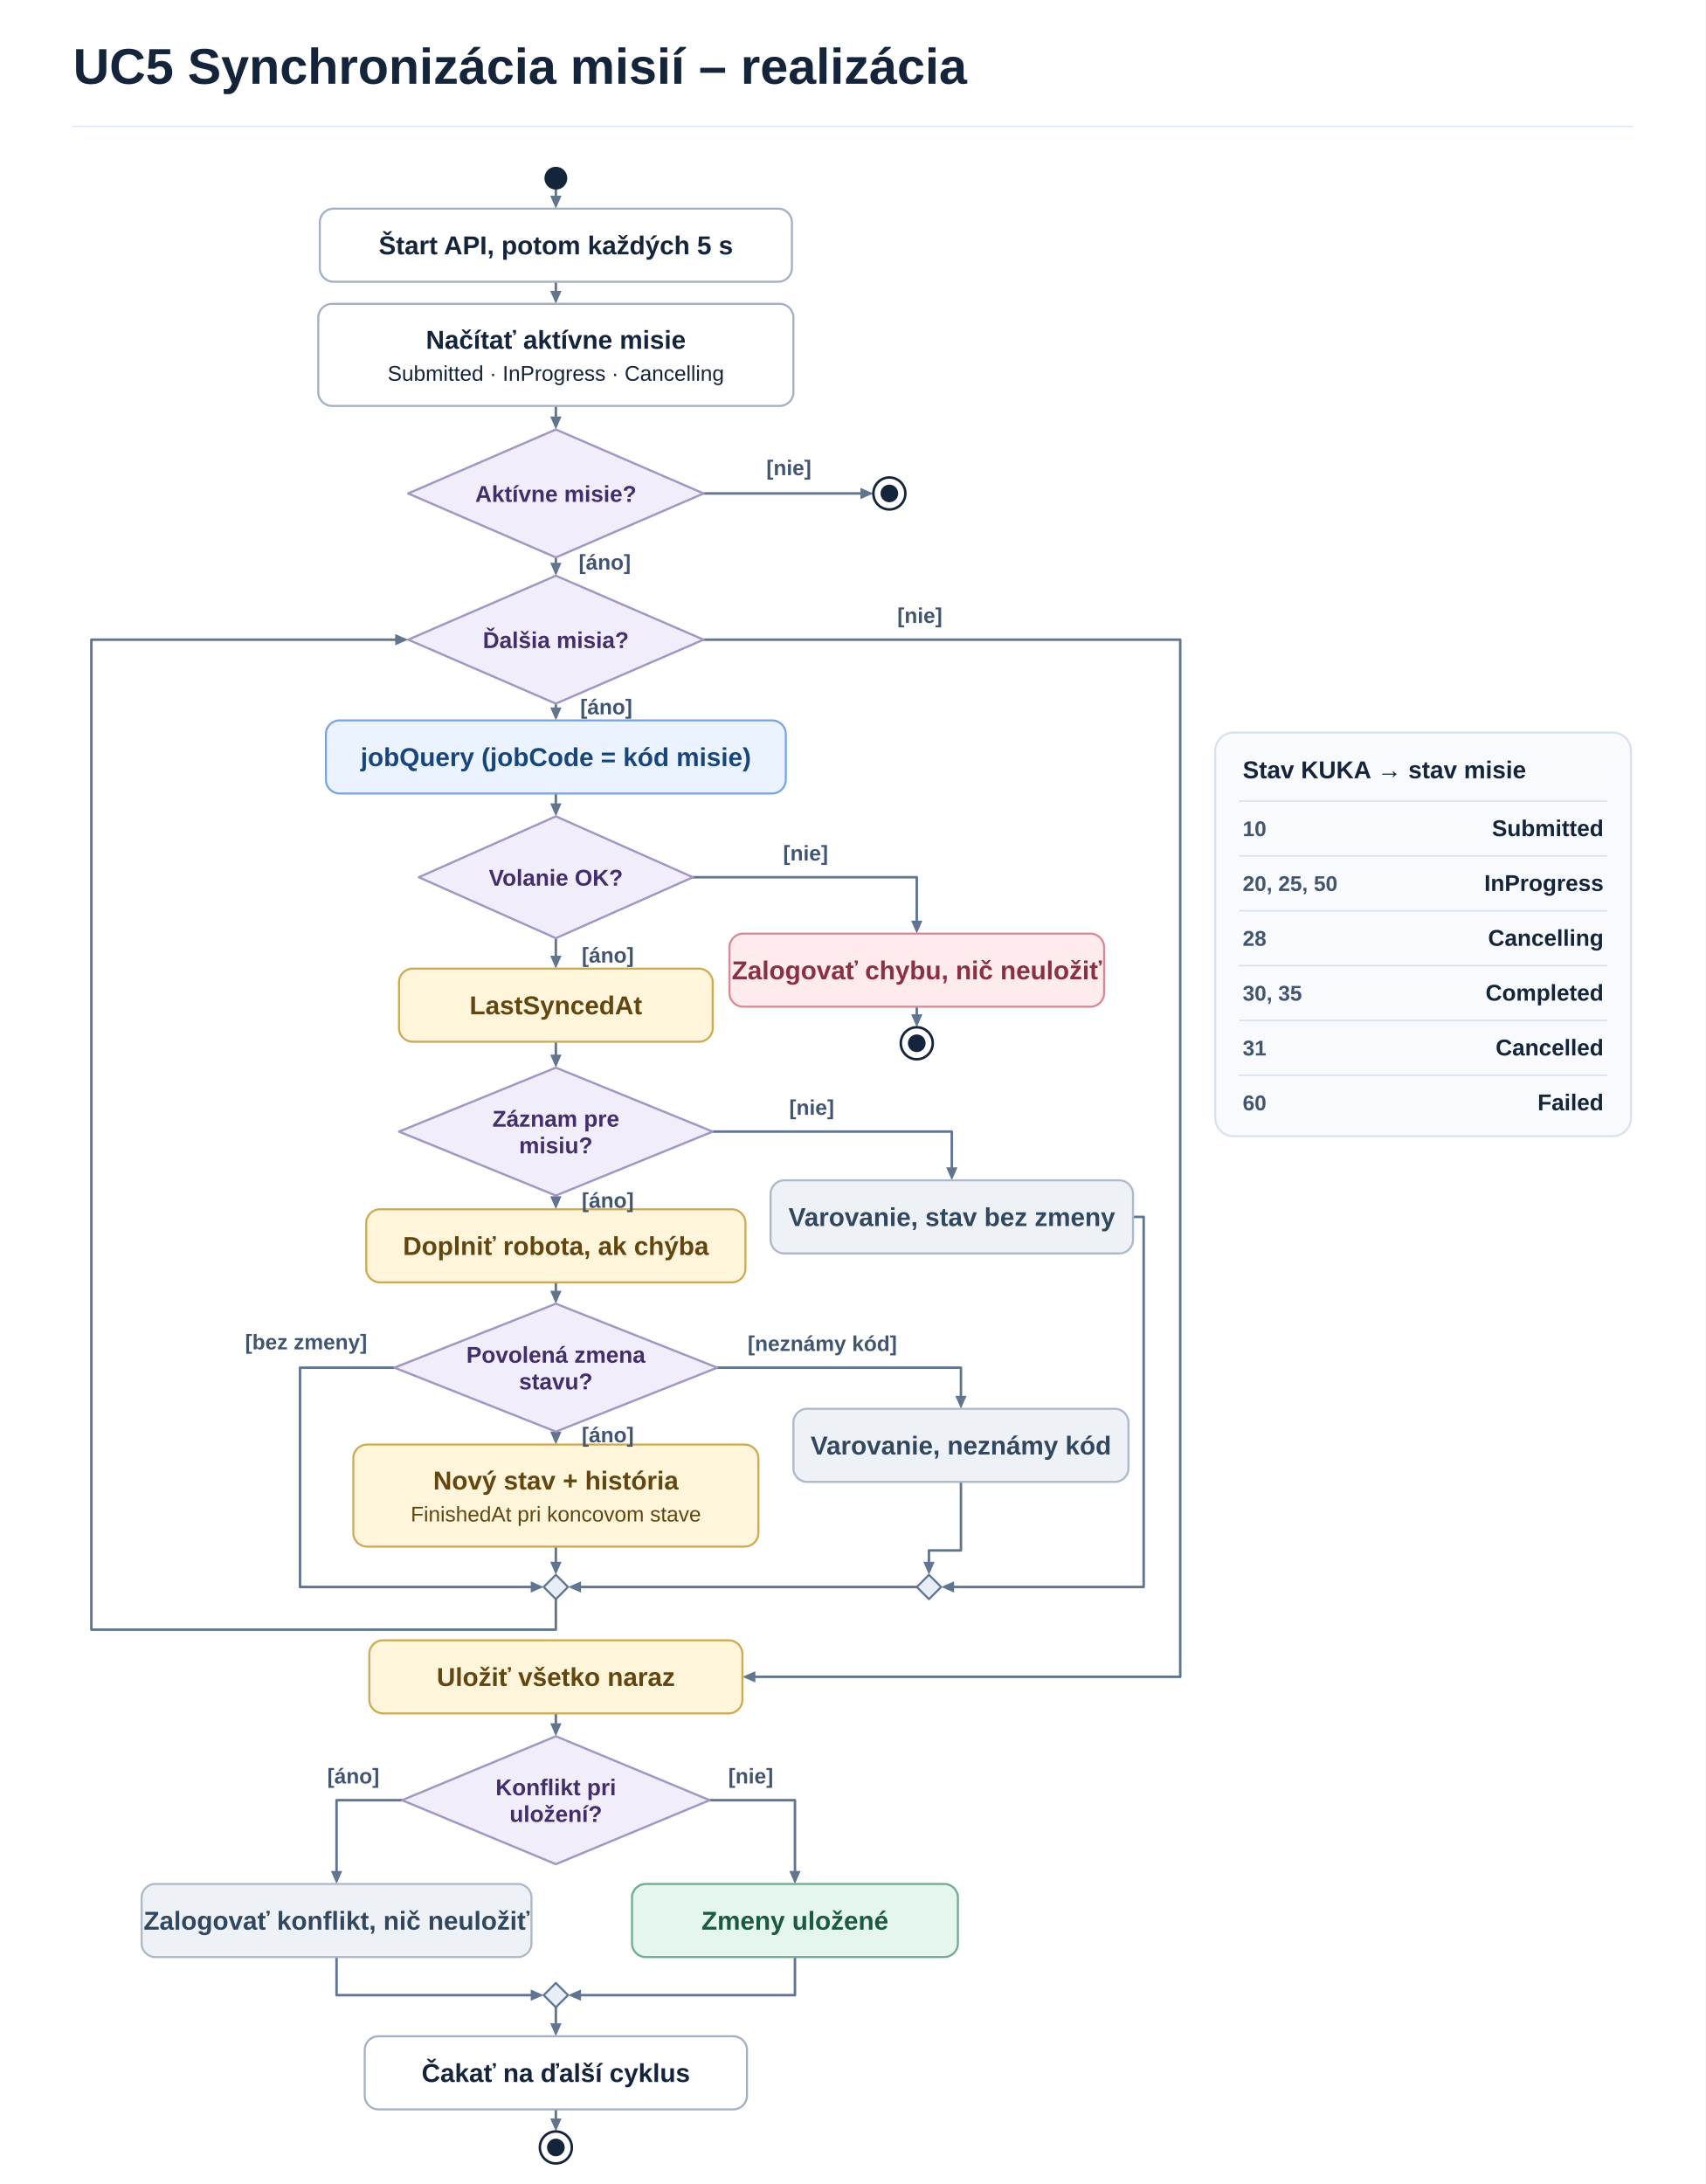
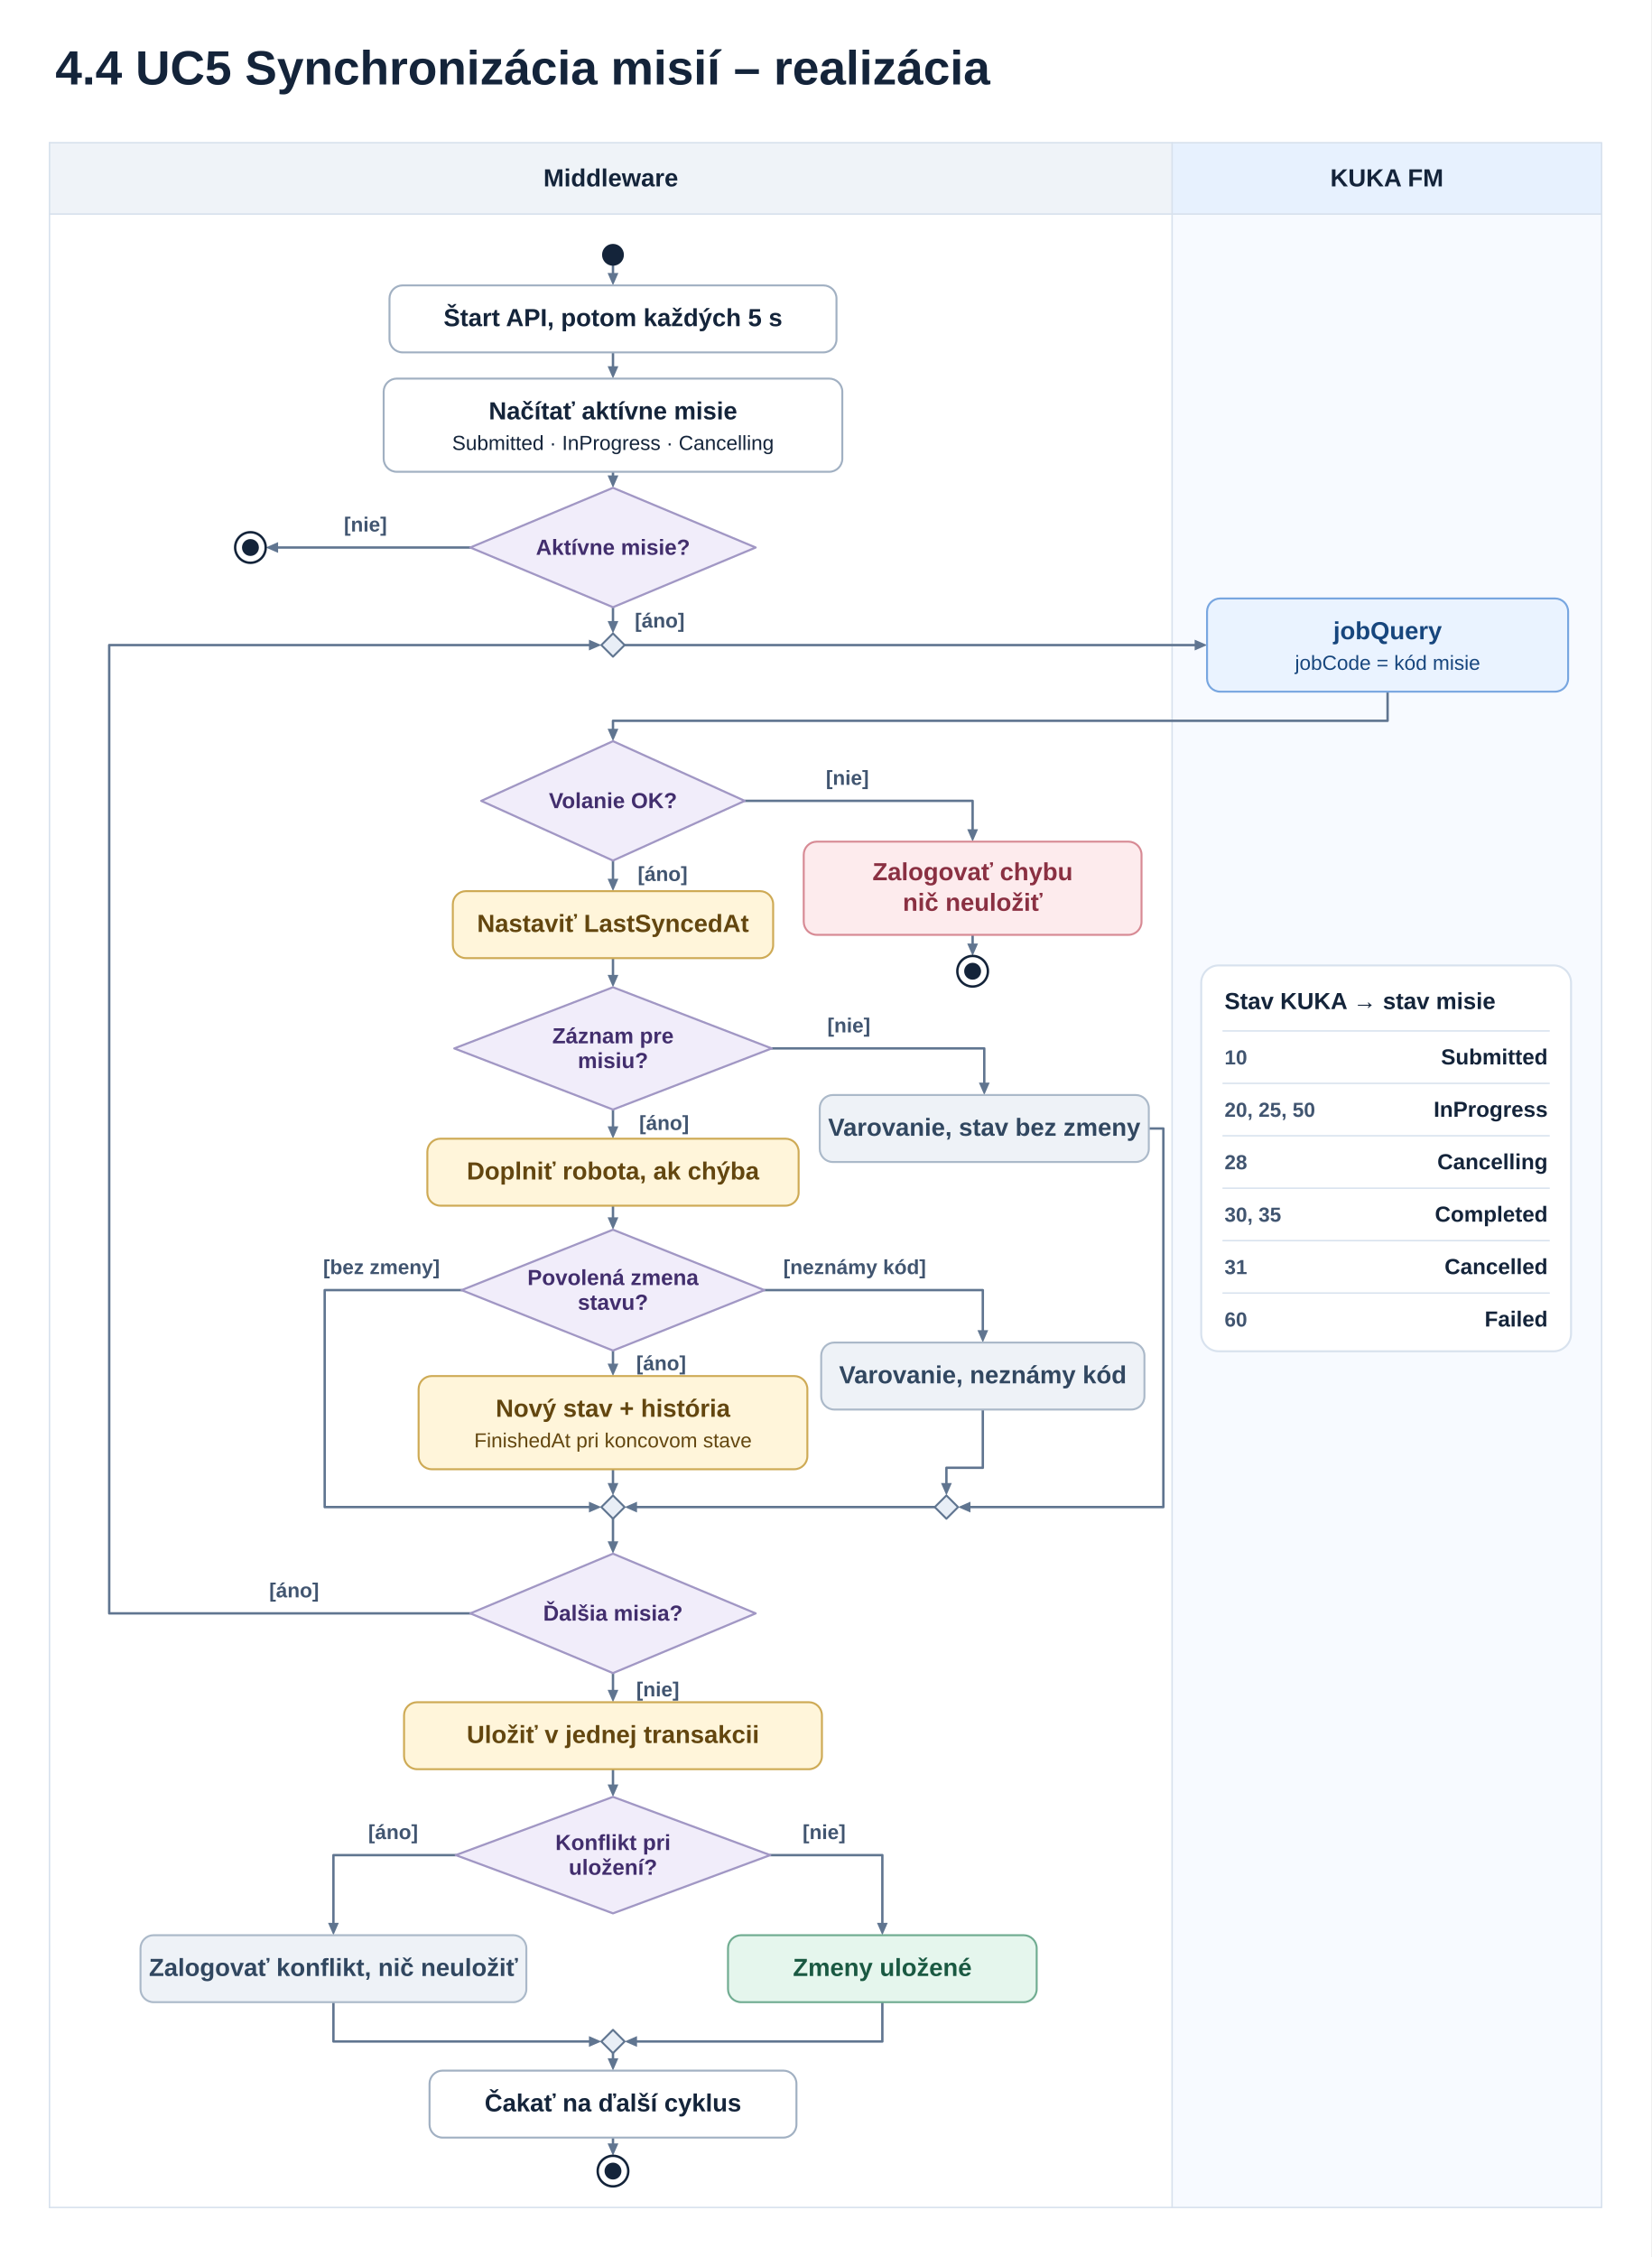
- <svg xmlns="http://www.w3.org/2000/svg" width="1120" height="1434" viewBox="0 0 1120 1434" role="img" aria-labelledby="diagram-title" font-family="Segoe UI, Helvetica Neue, Arial, sans-serif">
+ <svg xmlns="http://www.w3.org/2000/svg" width="1134" height="1550" viewBox="0 0 1134 1550" role="img" aria-labelledby="diagram-title" font-family="Segoe UI, Helvetica Neue, Arial, sans-serif">
  <g>
-     <rect x="0" y="0" width="1120" height="1434" rx="0" fill="#FFFFFF" stroke="none" stroke-width="1.35" />
-     <polyline points="48,83 1072,83" fill="none" stroke="#DFE7F0" stroke-width="1" stroke-linecap="round" stroke-linejoin="round" />
+     <rect x="0" y="0" width="1134" height="1550" rx="0" fill="#FFFFFF" stroke="none" stroke-width="1.35" />
+     <rect x="34" y="98" width="771" height="1418" rx="0" fill="#FFFFFF" stroke="none" stroke-width="1.35" />
+     <rect x="34" y="98" width="771" height="49" rx="0" fill="#EFF3F8" stroke="none" stroke-width="1.35" />
+     <polyline points="34,98 34,1516" fill="none" stroke="#D7E1ED" stroke-width="1" stroke-linecap="round" stroke-linejoin="round" />
+     <rect x="805" y="98" width="295" height="1418" rx="0" fill="#F7FAFF" stroke="none" stroke-width="1.35" />
+     <rect x="805" y="98" width="295" height="49" rx="0" fill="#E7F1FE" stroke="none" stroke-width="1.35" />
+     <polyline points="805,98 805,1516" fill="none" stroke="#D7E1ED" stroke-width="1" stroke-linecap="round" stroke-linejoin="round" />
+     <polyline points="34,98 1100,98 1100,1516 34,1516" fill="none" stroke="#D7E1ED" stroke-width="1" stroke-linecap="round" stroke-linejoin="round" />
+     <polyline points="34,147 1100,147" fill="none" stroke="#D7E1ED" stroke-width="1" stroke-linecap="round" stroke-linejoin="round" />
  </g>
  <g>
-     <polyline points="365,124.5 365.0,129.5" fill="none" stroke="#607590" stroke-width="1.65" stroke-linecap="round" stroke-linejoin="round" />
-     <polygon points="365,137 361.30,128.50 368.70,128.50" fill="#607590" />
-     <polyline points="365,185 365.0,192.0" fill="none" stroke="#607590" stroke-width="1.65" stroke-linecap="round" stroke-linejoin="round" />
-     <polygon points="365,199.5 361.30,191.00 368.70,191.00" fill="#607590" />
-     <polyline points="365,266.5 365.0,274.5" fill="none" stroke="#607590" stroke-width="1.65" stroke-linecap="round" stroke-linejoin="round" />
-     <polygon points="365,282 361.30,273.50 368.70,273.50" fill="#607590" />
-     <polyline points="462,324 566.0,324.0" fill="none" stroke="#607590" stroke-width="1.65" stroke-linecap="round" stroke-linejoin="round" />
-     <polygon points="573.5,324 565.00,327.70 565.00,320.30" fill="#607590" />
-     <polyline points="365,366 365.0,370.5" fill="none" stroke="#607590" stroke-width="1.65" stroke-linecap="round" stroke-linejoin="round" />
-     <polygon points="365,378 361.30,369.50 368.70,369.50" fill="#607590" />
-     <polyline points="365,462 365.0,465.5" fill="none" stroke="#607590" stroke-width="1.65" stroke-linecap="round" stroke-linejoin="round" />
-     <polygon points="365,473 361.30,464.50 368.70,464.50" fill="#607590" />
-     <polyline points="462,420 775,420 775,1101 495.0,1101.0" fill="none" stroke="#607590" stroke-width="1.65" stroke-linecap="round" stroke-linejoin="round" />
-     <polygon points="487.5,1101 496.00,1097.30 496.00,1104.70" fill="#607590" />
-     <polyline points="365,521 365.0,528.5" fill="none" stroke="#607590" stroke-width="1.65" stroke-linecap="round" stroke-linejoin="round" />
-     <polygon points="365,536 361.30,527.50 368.70,527.50" fill="#607590" />
-     <polyline points="455,576 602,576 602.0,605.5" fill="none" stroke="#607590" stroke-width="1.65" stroke-linecap="round" stroke-linejoin="round" />
-     <polygon points="602,613 598.30,604.50 605.70,604.50" fill="#607590" />
-     <polyline points="365,616 365.0,628.5" fill="none" stroke="#607590" stroke-width="1.65" stroke-linecap="round" stroke-linejoin="round" />
-     <polygon points="365,636 361.30,627.50 368.70,627.50" fill="#607590" />
-     <polyline points="602,661 602.0,667.0" fill="none" stroke="#607590" stroke-width="1.65" stroke-linecap="round" stroke-linejoin="round" />
-     <polygon points="602,674.5 598.30,666.00 605.70,666.00" fill="#607590" />
-     <polyline points="365,684 365.0,693.5" fill="none" stroke="#607590" stroke-width="1.65" stroke-linecap="round" stroke-linejoin="round" />
-     <polygon points="365,701 361.30,692.50 368.70,692.50" fill="#607590" />
-     <polyline points="468,743 625,743 625.0,767.5" fill="none" stroke="#607590" stroke-width="1.65" stroke-linecap="round" stroke-linejoin="round" />
-     <polygon points="625,775 621.30,766.50 628.70,766.50" fill="#607590" />
-     <polyline points="365,785 365.0,786.5" fill="none" stroke="#607590" stroke-width="1.65" stroke-linecap="round" stroke-linejoin="round" />
-     <polygon points="365,794 361.30,785.50 368.70,785.50" fill="#607590" />
-     <polyline points="744,799 751,799 751,1042 625.5,1042.0" fill="none" stroke="#607590" stroke-width="1.65" stroke-linecap="round" stroke-linejoin="round" />
-     <polygon points="618,1042 626.50,1038.30 626.50,1045.70" fill="#607590" />
-     <polyline points="365,842 365.0,848.5" fill="none" stroke="#607590" stroke-width="1.65" stroke-linecap="round" stroke-linejoin="round" />
-     <polygon points="365,856 361.30,847.50 368.70,847.50" fill="#607590" />
-     <polyline points="365,940 365.0,941.0" fill="none" stroke="#607590" stroke-width="1.65" stroke-linecap="round" stroke-linejoin="round" />
-     <polygon points="365,948.5 361.30,940.00 368.70,940.00" fill="#607590" />
-     <polyline points="471,898 631,898 631.0,917.5" fill="none" stroke="#607590" stroke-width="1.65" stroke-linecap="round" stroke-linejoin="round" />
-     <polygon points="631,925 627.30,916.50 634.70,916.50" fill="#607590" />
-     <polyline points="259,898 197,898 197,1042 349.5,1042.0" fill="none" stroke="#607590" stroke-width="1.65" stroke-linecap="round" stroke-linejoin="round" />
-     <polygon points="357,1042 348.50,1045.70 348.50,1038.30" fill="#607590" />
-     <polyline points="365,1015.5 365.0,1026.5" fill="none" stroke="#607590" stroke-width="1.65" stroke-linecap="round" stroke-linejoin="round" />
-     <polygon points="365,1034 361.30,1025.50 368.70,1025.50" fill="#607590" />
-     <polyline points="631,973 631,1018 610,1018 610.0,1026.5" fill="none" stroke="#607590" stroke-width="1.65" stroke-linecap="round" stroke-linejoin="round" />
-     <polygon points="610,1034 606.30,1025.50 613.70,1025.50" fill="#607590" />
-     <polyline points="602,1042 380.5,1042.0" fill="none" stroke="#607590" stroke-width="1.65" stroke-linecap="round" stroke-linejoin="round" />
-     <polygon points="373,1042 381.50,1038.30 381.50,1045.70" fill="#607590" />
-     <polyline points="365,1050 365,1070 60,1070 60,420 260.5,420.0" fill="none" stroke="#607590" stroke-width="1.65" stroke-linecap="round" stroke-linejoin="round" />
-     <polygon points="268,420 259.50,423.70 259.50,416.30" fill="#607590" />
-     <polyline points="365,1125 365.0,1132.5" fill="none" stroke="#607590" stroke-width="1.65" stroke-linecap="round" stroke-linejoin="round" />
-     <polygon points="365,1140 361.30,1131.50 368.70,1131.50" fill="#607590" />
-     <polyline points="264,1182 221,1182 221.0,1229.5" fill="none" stroke="#607590" stroke-width="1.65" stroke-linecap="round" stroke-linejoin="round" />
-     <polygon points="221,1237 217.30,1228.50 224.70,1228.50" fill="#607590" />
-     <polyline points="466,1182 522,1182 522.0,1229.5" fill="none" stroke="#607590" stroke-width="1.65" stroke-linecap="round" stroke-linejoin="round" />
-     <polygon points="522,1237 518.30,1228.50 525.70,1228.50" fill="#607590" />
-     <polyline points="221,1285 221,1310 349.5,1310.0" fill="none" stroke="#607590" stroke-width="1.65" stroke-linecap="round" stroke-linejoin="round" />
-     <polygon points="357,1310 348.50,1313.70 348.50,1306.30" fill="#607590" />
-     <polyline points="522,1285 522,1310 380.5,1310.0" fill="none" stroke="#607590" stroke-width="1.65" stroke-linecap="round" stroke-linejoin="round" />
-     <polygon points="373,1310 381.50,1306.30 381.50,1313.70" fill="#607590" />
-     <polyline points="365,1318 365.0,1329.5" fill="none" stroke="#607590" stroke-width="1.65" stroke-linecap="round" stroke-linejoin="round" />
-     <polygon points="365,1337 361.30,1328.50 368.70,1328.50" fill="#607590" />
-     <polyline points="365,1385 365.0,1392.0" fill="none" stroke="#607590" stroke-width="1.65" stroke-linecap="round" stroke-linejoin="round" />
-     <polygon points="365,1399.5 361.30,1391.00 368.70,1391.00" fill="#607590" />
+     <polyline points="421,182.5 421,188.5" fill="none" stroke="#607590" stroke-width="1.65" stroke-linecap="round" stroke-linejoin="round" />
+     <polygon points="421,196 417.30,187.50 424.70,187.50" fill="#607590" />
+     <polyline points="421,242 421,252.5" fill="none" stroke="#607590" stroke-width="1.65" stroke-linecap="round" stroke-linejoin="round" />
+     <polygon points="421,260 417.30,251.50 424.70,251.50" fill="#607590" />
+     <polyline points="421,324 421,327.5" fill="none" stroke="#607590" stroke-width="1.65" stroke-linecap="round" stroke-linejoin="round" />
+     <polygon points="421,335 417.30,326.50 424.70,326.50" fill="#607590" />
+     <polyline points="323,376 190,376" fill="none" stroke="#607590" stroke-width="1.65" stroke-linecap="round" stroke-linejoin="round" />
+     <polygon points="182.5,376 191.00,372.30 191.00,379.70" fill="#607590" />
+     <polyline points="421,417 421,427.5" fill="none" stroke="#607590" stroke-width="1.65" stroke-linecap="round" stroke-linejoin="round" />
+     <polygon points="421,435 417.30,426.50 424.70,426.50" fill="#607590" />
+     <polyline points="429,443 821.5,443" fill="none" stroke="#607590" stroke-width="1.65" stroke-linecap="round" stroke-linejoin="round" />
+     <polygon points="829,443 820.50,446.70 820.50,439.30" fill="#607590" />
+     <polyline points="953,475 953,495 421,495 421,501.5" fill="none" stroke="#607590" stroke-width="1.65" stroke-linecap="round" stroke-linejoin="round" />
+     <polygon points="421,509 417.30,500.50 424.70,500.50" fill="#607590" />
+     <polyline points="511.5,550 668,550 668,570.5" fill="none" stroke="#607590" stroke-width="1.65" stroke-linecap="round" stroke-linejoin="round" />
+     <polygon points="668,578 664.30,569.50 671.70,569.50" fill="#607590" />
+     <polyline points="668,642 668,649" fill="none" stroke="#607590" stroke-width="1.65" stroke-linecap="round" stroke-linejoin="round" />
+     <polygon points="668,656.5 664.30,648.00 671.70,648.00" fill="#607590" />
+     <polyline points="421,591 421,604.5" fill="none" stroke="#607590" stroke-width="1.65" stroke-linecap="round" stroke-linejoin="round" />
+     <polygon points="421,612 417.30,603.50 424.70,603.50" fill="#607590" />
+     <polyline points="421,658 421,670.5" fill="none" stroke="#607590" stroke-width="1.65" stroke-linecap="round" stroke-linejoin="round" />
+     <polygon points="421,678 417.30,669.50 424.70,669.50" fill="#607590" />
+     <polyline points="530,720 676,720 676,744.5" fill="none" stroke="#607590" stroke-width="1.65" stroke-linecap="round" stroke-linejoin="round" />
+     <polygon points="676,752 672.30,743.50 679.70,743.50" fill="#607590" />
+     <polyline points="421,762 421,774.5" fill="none" stroke="#607590" stroke-width="1.65" stroke-linecap="round" stroke-linejoin="round" />
+     <polygon points="421,782 417.30,773.50 424.70,773.50" fill="#607590" />
+     <polyline points="789,775 799,775 799,1035 665.5,1035" fill="none" stroke="#607590" stroke-width="1.65" stroke-linecap="round" stroke-linejoin="round" />
+     <polygon points="658,1035 666.50,1031.30 666.50,1038.70" fill="#607590" />
+     <polyline points="421,828 421,837" fill="none" stroke="#607590" stroke-width="1.65" stroke-linecap="round" stroke-linejoin="round" />
+     <polygon points="421,844.5 417.30,836.00 424.70,836.00" fill="#607590" />
+     <polyline points="317,886 223,886 223,1035 405.5,1035" fill="none" stroke="#607590" stroke-width="1.65" stroke-linecap="round" stroke-linejoin="round" />
+     <polygon points="413,1035 404.50,1038.70 404.50,1031.30" fill="#607590" />
+     <polyline points="525,886 675,886 675,914.5" fill="none" stroke="#607590" stroke-width="1.65" stroke-linecap="round" stroke-linejoin="round" />
+     <polygon points="675,922 671.30,913.50 678.70,913.50" fill="#607590" />
+     <polyline points="421,927.5 421,937.5" fill="none" stroke="#607590" stroke-width="1.65" stroke-linecap="round" stroke-linejoin="round" />
+     <polygon points="421,945 417.30,936.50 424.70,936.50" fill="#607590" />
+     <polyline points="675,968 675,1008 650,1008 650,1019.5" fill="none" stroke="#607590" stroke-width="1.65" stroke-linecap="round" stroke-linejoin="round" />
+     <polygon points="650,1027 646.30,1018.50 653.70,1018.50" fill="#607590" />
+     <polyline points="642,1035 436.5,1035" fill="none" stroke="#607590" stroke-width="1.65" stroke-linecap="round" stroke-linejoin="round" />
+     <polygon points="429,1035 437.50,1031.30 437.50,1038.70" fill="#607590" />
+     <polyline points="421,1009 421,1019.5" fill="none" stroke="#607590" stroke-width="1.65" stroke-linecap="round" stroke-linejoin="round" />
+     <polygon points="421,1027 417.30,1018.50 424.70,1018.50" fill="#607590" />
+     <polyline points="421,1043 421,1059.5" fill="none" stroke="#607590" stroke-width="1.65" stroke-linecap="round" stroke-linejoin="round" />
+     <polygon points="421,1067 417.30,1058.50 424.70,1058.50" fill="#607590" />
+     <polyline points="323,1108 75,1108 75,443 405.5,443" fill="none" stroke="#607590" stroke-width="1.65" stroke-linecap="round" stroke-linejoin="round" />
+     <polygon points="413,443 404.50,446.70 404.50,439.30" fill="#607590" />
+     <polyline points="421,1149 421,1161.5" fill="none" stroke="#607590" stroke-width="1.65" stroke-linecap="round" stroke-linejoin="round" />
+     <polygon points="421,1169 417.30,1160.50 424.70,1160.50" fill="#607590" />
+     <polyline points="421,1215 421,1226.5" fill="none" stroke="#607590" stroke-width="1.65" stroke-linecap="round" stroke-linejoin="round" />
+     <polygon points="421,1234 417.30,1225.50 424.70,1225.50" fill="#607590" />
+     <polyline points="313,1274 229,1274 229,1321.5" fill="none" stroke="#607590" stroke-width="1.65" stroke-linecap="round" stroke-linejoin="round" />
+     <polygon points="229,1329 225.30,1320.50 232.70,1320.50" fill="#607590" />
+     <polyline points="529,1274 606,1274 606,1321.5" fill="none" stroke="#607590" stroke-width="1.65" stroke-linecap="round" stroke-linejoin="round" />
+     <polygon points="606,1329 602.30,1320.50 609.70,1320.50" fill="#607590" />
+     <polyline points="229,1375 229,1402 405.5,1402" fill="none" stroke="#607590" stroke-width="1.65" stroke-linecap="round" stroke-linejoin="round" />
+     <polygon points="413,1402 404.50,1405.70 404.50,1398.30" fill="#607590" />
+     <polyline points="606,1375 606,1402 436.5,1402" fill="none" stroke="#607590" stroke-width="1.65" stroke-linecap="round" stroke-linejoin="round" />
+     <polygon points="429,1402 437.50,1398.30 437.50,1405.70" fill="#607590" />
+     <polyline points="421,1410 421,1414.5" fill="none" stroke="#607590" stroke-width="1.65" stroke-linecap="round" stroke-linejoin="round" />
+     <polygon points="421,1422 417.30,1413.50 424.70,1413.50" fill="#607590" />
+     <polyline points="421,1468 421,1473" fill="none" stroke="#607590" stroke-width="1.65" stroke-linecap="round" stroke-linejoin="round" />
+     <polygon points="421,1480.5 417.30,1472.00 424.70,1472.00" fill="#607590" />
  </g>
  <g>
-     <circle cx="365" cy="117" r="7.5" fill="#14243A" />
-     <rect x="210.0" y="137.0" width="310" height="48" rx="9" fill="#FFFFFF" stroke="#A1B0C2" stroke-width="1.35" />
-     <text x="365" y="167.0" fill="#14243A" text-anchor="middle" font-size="17" font-weight="600">Štart API, potom každých 5 s</text>
-     <rect x="209.0" y="199.5" width="312" height="67" rx="9" fill="#FFFFFF" stroke="#A1B0C2" stroke-width="1.35" />
-     <text x="365" y="229" fill="#14243A" text-anchor="middle" font-size="17" font-weight="600">Načítať aktívne misie</text>
-     <text x="365" y="250" fill="#14243A" text-anchor="middle" font-size="14" font-weight="400">Submitted · InProgress · Cancelling</text>
-     <polygon points="365,282.0 462.0,324 365,366.0 268.0,324" fill="#F1EDFA" stroke="#A197C4" stroke-width="1.45" stroke-linejoin="round" />
-     <text x="365" y="329.5" fill="#422E6D" text-anchor="middle" font-size="15" font-weight="600">Aktívne misie?</text>
-     <circle cx="584" cy="324" r="10.5" fill="#FFFFFF" stroke="#14243A" stroke-width="1.65" />
-     <circle cx="584" cy="324" r="5.8" fill="#14243A" />
-     <polygon points="365,378.0 462.0,420 365,462.0 268.0,420" fill="#F1EDFA" stroke="#A197C4" stroke-width="1.45" stroke-linejoin="round" />
-     <text x="365" y="425.5" fill="#422E6D" text-anchor="middle" font-size="15" font-weight="600">Ďalšia misia?</text>
-     <rect x="214.0" y="473.0" width="302" height="48" rx="9" fill="#EAF3FF" stroke="#78A6E0" stroke-width="1.35" />
-     <text x="365" y="503.0" fill="#17467D" text-anchor="middle" font-size="17" font-weight="600">jobQuery (jobCode = kód misie)</text>
-     <polygon points="365,536.0 455.0,576 365,616.0 275.0,576" fill="#F1EDFA" stroke="#A197C4" stroke-width="1.45" stroke-linejoin="round" />
-     <text x="365" y="581.5" fill="#422E6D" text-anchor="middle" font-size="15" font-weight="600">Volanie OK?</text>
-     <rect x="479.0" y="613.0" width="246" height="48" rx="9" fill="#FDEBED" stroke="#D78A94" stroke-width="1.35" />
-     <text x="602" y="643.0" fill="#8A3042" text-anchor="middle" font-size="17" font-weight="600">Zalogovať chybu, nič neuložiť</text>
-     <circle cx="602" cy="685" r="10.5" fill="#FFFFFF" stroke="#14243A" stroke-width="1.65" />
-     <circle cx="602" cy="685" r="5.8" fill="#14243A" />
-     <rect x="262.0" y="636.0" width="206" height="48" rx="9" fill="#FFF5DA" stroke="#CEAA55" stroke-width="1.35" />
-     <text x="365" y="666.0" fill="#63460F" text-anchor="middle" font-size="17" font-weight="600">LastSyncedAt</text>
-     <polygon points="365,701.0 468.0,743 365,785.0 262.0,743" fill="#F1EDFA" stroke="#A197C4" stroke-width="1.45" stroke-linejoin="round" />
-     <text x="365" y="739.75" fill="#422E6D" text-anchor="middle" font-size="15" font-weight="600">Záznam pre</text>
-     <text x="365" y="757.25" fill="#422E6D" text-anchor="middle" font-size="15" font-weight="600">misiu?</text>
-     <rect x="506.0" y="775.0" width="238" height="48" rx="9" fill="#EEF2F7" stroke="#ABB9C9" stroke-width="1.35" />
-     <text x="625" y="805.0" fill="#314760" text-anchor="middle" font-size="17" font-weight="600">Varovanie, stav bez zmeny</text>
-     <rect x="240.5" y="794.0" width="249" height="48" rx="9" fill="#FFF5DA" stroke="#CEAA55" stroke-width="1.35" />
-     <text x="365" y="824.0" fill="#63460F" text-anchor="middle" font-size="17" font-weight="600">Doplniť robota, ak chýba</text>
-     <polygon points="365,856.0 471.0,898 365,940.0 259.0,898" fill="#F1EDFA" stroke="#A197C4" stroke-width="1.45" stroke-linejoin="round" />
-     <text x="365" y="894.75" fill="#422E6D" text-anchor="middle" font-size="15" font-weight="600">Povolená zmena</text>
-     <text x="365" y="912.25" fill="#422E6D" text-anchor="middle" font-size="15" font-weight="600">stavu?</text>
-     <rect x="521.0" y="925.0" width="220" height="48" rx="9" fill="#EEF2F7" stroke="#ABB9C9" stroke-width="1.35" />
-     <text x="631" y="955.0" fill="#314760" text-anchor="middle" font-size="17" font-weight="600">Varovanie, neznámy kód</text>
-     <rect x="232.0" y="948.5" width="266" height="67" rx="9" fill="#FFF5DA" stroke="#CEAA55" stroke-width="1.35" />
-     <text x="365" y="978" fill="#63460F" text-anchor="middle" font-size="17" font-weight="600">Nový stav + história</text>
-     <text x="365" y="999" fill="#63460F" text-anchor="middle" font-size="14" font-weight="400">FinishedAt pri koncovom stave</text>
-     <path d="M365 1034 l8 8 -8 8 -8 -8 Z" fill="#E8EEF6" stroke="#607590" stroke-width="1.35" stroke-linejoin="round" />
-     <path d="M610 1034 l8 8 -8 8 -8 -8 Z" fill="#E8EEF6" stroke="#607590" stroke-width="1.35" stroke-linejoin="round" />
-     <rect x="242.5" y="1077.0" width="245" height="48" rx="9" fill="#FFF5DA" stroke="#CEAA55" stroke-width="1.35" />
-     <text x="365" y="1107.0" fill="#63460F" text-anchor="middle" font-size="17" font-weight="600">Uložiť všetko naraz</text>
-     <polygon points="365,1140.0 466.0,1182 365,1224.0 264.0,1182" fill="#F1EDFA" stroke="#A197C4" stroke-width="1.45" stroke-linejoin="round" />
-     <text x="365" y="1178.75" fill="#422E6D" text-anchor="middle" font-size="15" font-weight="600">Konflikt pri</text>
-     <text x="365" y="1196.25" fill="#422E6D" text-anchor="middle" font-size="15" font-weight="600">uložení?</text>
-     <rect x="93.0" y="1237.0" width="256" height="48" rx="9" fill="#EEF2F7" stroke="#ABB9C9" stroke-width="1.35" />
-     <text x="221" y="1267.0" fill="#314760" text-anchor="middle" font-size="17" font-weight="600">Zalogovať konflikt, nič neuložiť</text>
-     <rect x="415.0" y="1237.0" width="214" height="48" rx="9" fill="#E5F6ED" stroke="#70AC91" stroke-width="1.35" />
-     <text x="522" y="1267.0" fill="#1A5942" text-anchor="middle" font-size="17" font-weight="600">Zmeny uložené</text>
-     <path d="M365 1302 l8 8 -8 8 -8 -8 Z" fill="#E8EEF6" stroke="#607590" stroke-width="1.35" stroke-linejoin="round" />
-     <rect x="239.5" y="1337.0" width="251" height="48" rx="9" fill="#FFFFFF" stroke="#A1B0C2" stroke-width="1.35" />
-     <text x="365" y="1367.0" fill="#14243A" text-anchor="middle" font-size="17" font-weight="600">Čakať na ďalší cyklus</text>
-     <circle cx="365" cy="1410" r="10.5" fill="#FFFFFF" stroke="#14243A" stroke-width="1.65" />
-     <circle cx="365" cy="1410" r="5.8" fill="#14243A" />
-     <rect x="798" y="481" width="273" height="265" rx="12" fill="#F8FAFD" stroke="#D8E2EE" stroke-width="1.35" />
-     <text x="816" y="511" fill="#14243A" text-anchor="start" font-size="16" font-weight="700">Stav KUKA → stav misie</text>
-     <polyline points="814,526 1055,526" fill="none" stroke="#D8E2EE" stroke-width="1" stroke-linecap="round" stroke-linejoin="round" />
-     <text x="816" y="549" fill="#415570" text-anchor="start" font-size="14" font-weight="600">10</text>
-     <text x="1053" y="549" fill="#14243A" text-anchor="end" font-size="15" font-weight="600">Submitted</text>
-     <polyline points="814,562 1055,562" fill="none" stroke="#D8E2EE" stroke-width="1" stroke-linecap="round" stroke-linejoin="round" />
-     <text x="816" y="585" fill="#415570" text-anchor="start" font-size="14" font-weight="600">20, 25, 50</text>
-     <text x="1053" y="585" fill="#14243A" text-anchor="end" font-size="15" font-weight="600">InProgress</text>
-     <polyline points="814,598 1055,598" fill="none" stroke="#D8E2EE" stroke-width="1" stroke-linecap="round" stroke-linejoin="round" />
-     <text x="816" y="621" fill="#415570" text-anchor="start" font-size="14" font-weight="600">28</text>
-     <text x="1053" y="621" fill="#14243A" text-anchor="end" font-size="15" font-weight="600">Cancelling</text>
-     <polyline points="814,634 1055,634" fill="none" stroke="#D8E2EE" stroke-width="1" stroke-linecap="round" stroke-linejoin="round" />
-     <text x="816" y="657" fill="#415570" text-anchor="start" font-size="14" font-weight="600">30, 35</text>
-     <text x="1053" y="657" fill="#14243A" text-anchor="end" font-size="15" font-weight="600">Completed</text>
-     <polyline points="814,670 1055,670" fill="none" stroke="#D8E2EE" stroke-width="1" stroke-linecap="round" stroke-linejoin="round" />
-     <text x="816" y="693" fill="#415570" text-anchor="start" font-size="14" font-weight="600">31</text>
-     <text x="1053" y="693" fill="#14243A" text-anchor="end" font-size="15" font-weight="600">Cancelled</text>
-     <polyline points="814,706 1055,706" fill="none" stroke="#D8E2EE" stroke-width="1" stroke-linecap="round" stroke-linejoin="round" />
-     <text x="816" y="729" fill="#415570" text-anchor="start" font-size="14" font-weight="600">60</text>
-     <text x="1053" y="729" fill="#14243A" text-anchor="end" font-size="15" font-weight="600">Failed</text>
+     <circle cx="421" cy="175" r="7.5" fill="#14243A" />
+     <rect x="267.5" y="196.0" width="307" height="46" rx="9" fill="#FFFFFF" stroke="#A1B0C2" stroke-width="1.35" />
+     <text x="421" y="224.0" fill="#14243A" font-size="17" font-weight="600" text-anchor="middle">Štart API, potom každých 5 s</text>
+     <rect x="263.5" y="260.0" width="315" height="64" rx="9" fill="#FFFFFF" stroke="#A1B0C2" stroke-width="1.35" />
+     <text x="421" y="288" fill="#14243A" font-size="17" font-weight="600" text-anchor="middle">Načítať aktívne misie</text>
+     <text x="421" y="309" fill="#14243A" font-size="14" font-weight="400" text-anchor="middle">Submitted · InProgress · Cancelling</text>
+     <polygon points="421,335 519,376 421,417 323,376" fill="#F1EDFA" stroke="#A197C4" stroke-width="1.45" stroke-linejoin="round" />
+     <text x="421" y="381.0" fill="#422E6D" font-size="15" font-weight="600" text-anchor="middle">Aktívne misie?</text>
+     <circle cx="172" cy="376" r="10.5" fill="#FFFFFF" stroke="#14243A" stroke-width="1.65" />
+     <circle cx="172" cy="376" r="5.8" fill="#14243A" />
+     <path d="M421 435 l8 8 -8 8 -8 -8 Z" fill="#E8EEF6" stroke="#607590" stroke-width="1.35" stroke-linejoin="round" />
+     <rect x="829.0" y="411.0" width="248" height="64" rx="9" fill="#EAF3FF" stroke="#78A6E0" stroke-width="1.35" />
+     <text x="953" y="439" fill="#17467D" font-size="17" font-weight="600" text-anchor="middle">jobQuery</text>
+     <text x="953" y="460" fill="#17467D" font-size="14" font-weight="400" text-anchor="middle">jobCode = kód misie</text>
+     <polygon points="421,509 511.5,550 421,591 330.5,550" fill="#F1EDFA" stroke="#A197C4" stroke-width="1.45" stroke-linejoin="round" />
+     <text x="421" y="555.0" fill="#422E6D" font-size="15" font-weight="600" text-anchor="middle">Volanie OK?</text>
+     <rect x="552.0" y="578.0" width="232" height="64" rx="9" fill="#FDEBED" stroke="#D78A94" stroke-width="1.35" />
+     <text x="668" y="604.5" fill="#8A3042" font-size="17" font-weight="600" text-anchor="middle">Zalogovať chybu</text>
+     <text x="668" y="625.5" fill="#8A3042" font-size="17" font-weight="600" text-anchor="middle">nič neuložiť</text>
+     <circle cx="668" cy="667" r="10.5" fill="#FFFFFF" stroke="#14243A" stroke-width="1.65" />
+     <circle cx="668" cy="667" r="5.8" fill="#14243A" />
+     <rect x="311.0" y="612.0" width="220" height="46" rx="9" fill="#FFF5DA" stroke="#CEAA55" stroke-width="1.35" />
+     <text x="421" y="640.0" fill="#63460F" font-size="17" font-weight="600" text-anchor="middle">Nastaviť LastSyncedAt</text>
+     <polygon points="421,678 530,720 421,762 312,720" fill="#F1EDFA" stroke="#A197C4" stroke-width="1.45" stroke-linejoin="round" />
+     <text x="421" y="716.5" fill="#422E6D" font-size="15" font-weight="600" text-anchor="middle">Záznam pre</text>
+     <text x="421" y="733.5" fill="#422E6D" font-size="15" font-weight="600" text-anchor="middle">misiu?</text>
+     <rect x="563.0" y="752.0" width="226" height="46" rx="9" fill="#EEF2F7" stroke="#ABB9C9" stroke-width="1.35" />
+     <text x="676" y="780.0" fill="#314760" font-size="17" font-weight="600" text-anchor="middle">Varovanie, stav bez zmeny</text>
+     <rect x="293.5" y="782.0" width="255" height="46" rx="9" fill="#FFF5DA" stroke="#CEAA55" stroke-width="1.35" />
+     <text x="421" y="810.0" fill="#63460F" font-size="17" font-weight="600" text-anchor="middle">Doplniť robota, ak chýba</text>
+     <polygon points="421,844.5 525,886 421,927.5 317,886" fill="#F1EDFA" stroke="#A197C4" stroke-width="1.45" stroke-linejoin="round" />
+     <text x="421" y="882.5" fill="#422E6D" font-size="15" font-weight="600" text-anchor="middle">Povolená zmena</text>
+     <text x="421" y="899.5" fill="#422E6D" font-size="15" font-weight="600" text-anchor="middle">stavu?</text>
+     <rect x="564.0" y="922.0" width="222" height="46" rx="9" fill="#EEF2F7" stroke="#ABB9C9" stroke-width="1.35" />
+     <text x="675" y="950.0" fill="#314760" font-size="17" font-weight="600" text-anchor="middle">Varovanie, neznámy kód</text>
+     <rect x="287.5" y="945.0" width="267" height="64" rx="9" fill="#FFF5DA" stroke="#CEAA55" stroke-width="1.35" />
+     <text x="421" y="973" fill="#63460F" font-size="17" font-weight="600" text-anchor="middle">Nový stav + história</text>
+     <text x="421" y="994" fill="#63460F" font-size="14" font-weight="400" text-anchor="middle">FinishedAt pri koncovom stave</text>
+     <path d="M650 1027 l8 8 -8 8 -8 -8 Z" fill="#E8EEF6" stroke="#607590" stroke-width="1.35" stroke-linejoin="round" />
+     <path d="M421 1027 l8 8 -8 8 -8 -8 Z" fill="#E8EEF6" stroke="#607590" stroke-width="1.35" stroke-linejoin="round" />
+     <polygon points="421,1067 519,1108 421,1149 323,1108" fill="#F1EDFA" stroke="#A197C4" stroke-width="1.45" stroke-linejoin="round" />
+     <text x="421" y="1113.0" fill="#422E6D" font-size="15" font-weight="600" text-anchor="middle">Ďalšia misia?</text>
+     <rect x="277.5" y="1169.0" width="287" height="46" rx="9" fill="#FFF5DA" stroke="#CEAA55" stroke-width="1.35" />
+     <text x="421" y="1197.0" fill="#63460F" font-size="17" font-weight="600" text-anchor="middle">Uložiť v jednej transakcii</text>
+     <polygon points="421,1234 529,1274 421,1314 313,1274" fill="#F1EDFA" stroke="#A197C4" stroke-width="1.45" stroke-linejoin="round" />
+     <text x="421" y="1270.5" fill="#422E6D" font-size="15" font-weight="600" text-anchor="middle">Konflikt pri</text>
+     <text x="421" y="1287.5" fill="#422E6D" font-size="15" font-weight="600" text-anchor="middle">uložení?</text>
+     <rect x="96.5" y="1329.0" width="265" height="46" rx="9" fill="#EEF2F7" stroke="#ABB9C9" stroke-width="1.35" />
+     <text x="229" y="1357.0" fill="#314760" font-size="17" font-weight="600" text-anchor="middle">Zalogovať konflikt, nič neuložiť</text>
+     <rect x="500.0" y="1329.0" width="212" height="46" rx="9" fill="#E5F6ED" stroke="#70AC91" stroke-width="1.35" />
+     <text x="606" y="1357.0" fill="#1A5942" font-size="17" font-weight="600" text-anchor="middle">Zmeny uložené</text>
+     <path d="M421 1394 l8 8 -8 8 -8 -8 Z" fill="#E8EEF6" stroke="#607590" stroke-width="1.35" stroke-linejoin="round" />
+     <rect x="295.0" y="1422.0" width="252" height="46" rx="9" fill="#FFFFFF" stroke="#A1B0C2" stroke-width="1.35" />
+     <text x="421" y="1450.0" fill="#14243A" font-size="17" font-weight="600" text-anchor="middle">Čakať na ďalší cyklus</text>
+     <circle cx="421" cy="1491" r="10.5" fill="#FFFFFF" stroke="#14243A" stroke-width="1.65" />
+     <circle cx="421" cy="1491" r="5.8" fill="#14243A" />
+     <rect x="825" y="663" width="254" height="265" rx="12" fill="#FFFFFF" stroke="#D8E2EE" stroke-width="1.35" />
+     <text x="841" y="693" fill="#14243A" font-size="16" font-weight="700" text-anchor="start">Stav KUKA → stav misie</text>
+     <polyline points="840,708 1064,708" fill="none" stroke="#D8E2EE" stroke-width="1" stroke-linecap="round" stroke-linejoin="round" />
+     <text x="841" y="731" fill="#415570" font-size="14" font-weight="600" text-anchor="start">10</text>
+     <text x="1063" y="731" fill="#14243A" font-size="15" font-weight="600" text-anchor="end">Submitted</text>
+     <polyline points="840,744 1064,744" fill="none" stroke="#D8E2EE" stroke-width="1" stroke-linecap="round" stroke-linejoin="round" />
+     <text x="841" y="767" fill="#415570" font-size="14" font-weight="600" text-anchor="start">20, 25, 50</text>
+     <text x="1063" y="767" fill="#14243A" font-size="15" font-weight="600" text-anchor="end">InProgress</text>
+     <polyline points="840,780 1064,780" fill="none" stroke="#D8E2EE" stroke-width="1" stroke-linecap="round" stroke-linejoin="round" />
+     <text x="841" y="803" fill="#415570" font-size="14" font-weight="600" text-anchor="start">28</text>
+     <text x="1063" y="803" fill="#14243A" font-size="15" font-weight="600" text-anchor="end">Cancelling</text>
+     <polyline points="840,816 1064,816" fill="none" stroke="#D8E2EE" stroke-width="1" stroke-linecap="round" stroke-linejoin="round" />
+     <text x="841" y="839" fill="#415570" font-size="14" font-weight="600" text-anchor="start">30, 35</text>
+     <text x="1063" y="839" fill="#14243A" font-size="15" font-weight="600" text-anchor="end">Completed</text>
+     <polyline points="840,852 1064,852" fill="none" stroke="#D8E2EE" stroke-width="1" stroke-linecap="round" stroke-linejoin="round" />
+     <text x="841" y="875" fill="#415570" font-size="14" font-weight="600" text-anchor="start">31</text>
+     <text x="1063" y="875" fill="#14243A" font-size="15" font-weight="600" text-anchor="end">Cancelled</text>
+     <polyline points="840,888 1064,888" fill="none" stroke="#D8E2EE" stroke-width="1" stroke-linecap="round" stroke-linejoin="round" />
+     <text x="841" y="911" fill="#415570" font-size="14" font-weight="600" text-anchor="start">60</text>
+     <text x="1063" y="911" fill="#14243A" font-size="15" font-weight="600" text-anchor="end">Failed</text>
  </g>
  <g>
-     <text x="48" y="55" fill="#14243A" text-anchor="start" font-size="33" font-weight="700">UC5 Synchronizácia misií – realizácia</text>
-     <text x="518" y="312" fill="#415570" text-anchor="middle" font-size="14" font-weight="600">[nie]</text>
-     <text x="380" y="374" fill="#415570" text-anchor="start" font-size="14" font-weight="600">[áno]</text>
-     <text x="381" y="469" fill="#415570" text-anchor="start" font-size="14" font-weight="600">[áno]</text>
-     <text x="604" y="409" fill="#415570" text-anchor="middle" font-size="14" font-weight="600">[nie]</text>
-     <text x="529" y="565" fill="#415570" text-anchor="middle" font-size="14" font-weight="600">[nie]</text>
-     <text x="382" y="632" fill="#415570" text-anchor="start" font-size="14" font-weight="600">[áno]</text>
-     <text x="533" y="732" fill="#415570" text-anchor="middle" font-size="14" font-weight="600">[nie]</text>
-     <text x="382" y="793" fill="#415570" text-anchor="start" font-size="14" font-weight="600">[áno]</text>
-     <text x="382" y="947" fill="#415570" text-anchor="start" font-size="14" font-weight="600">[áno]</text>
-     <text x="540" y="887" fill="#415570" text-anchor="middle" font-size="14" font-weight="600">[neznámy kód]</text>
-     <text x="201" y="886" fill="#415570" text-anchor="middle" font-size="14" font-weight="600">[bez zmeny]</text>
-     <text x="232" y="1171" fill="#415570" text-anchor="middle" font-size="14" font-weight="600">[áno]</text>
-     <text x="493" y="1171" fill="#415570" text-anchor="middle" font-size="14" font-weight="600">[nie]</text>
+     <text x="38" y="58" fill="#14243A" font-size="33" font-weight="700" text-anchor="start">4.4 UC5 Synchronizácia misií – realizácia</text>
+     <text x="419.5" y="128" fill="#14243A" font-size="17" font-weight="700" text-anchor="middle">Middleware</text>
+     <text x="952.5" y="128" fill="#14243A" font-size="17" font-weight="700" text-anchor="middle">KUKA FM</text>
+     <text x="251" y="365" fill="#415570" font-size="14" font-weight="600" text-anchor="middle">[nie]</text>
+     <text x="436" y="431" fill="#415570" font-size="14" font-weight="600" text-anchor="start">[áno]</text>
+     <text x="582" y="539" fill="#415570" font-size="14" font-weight="600" text-anchor="middle">[nie]</text>
+     <text x="438" y="605" fill="#415570" font-size="14" font-weight="600" text-anchor="start">[áno]</text>
+     <text x="583" y="709" fill="#415570" font-size="14" font-weight="600" text-anchor="middle">[nie]</text>
+     <text x="439" y="776" fill="#415570" font-size="14" font-weight="600" text-anchor="start">[áno]</text>
+     <text x="262" y="875" fill="#415570" font-size="14" font-weight="600" text-anchor="middle">[bez zmeny]</text>
+     <text x="587" y="875" fill="#415570" font-size="14" font-weight="600" text-anchor="middle">[neznámy kód]</text>
+     <text x="437" y="941" fill="#415570" font-size="14" font-weight="600" text-anchor="start">[áno]</text>
+     <text x="202" y="1097" fill="#415570" font-size="14" font-weight="600" text-anchor="middle">[áno]</text>
+     <text x="437" y="1165" fill="#415570" font-size="14" font-weight="600" text-anchor="start">[nie]</text>
+     <text x="270" y="1263" fill="#415570" font-size="14" font-weight="600" text-anchor="middle">[áno]</text>
+     <text x="566" y="1263" fill="#415570" font-size="14" font-weight="600" text-anchor="middle">[nie]</text>
  </g>
</svg>
